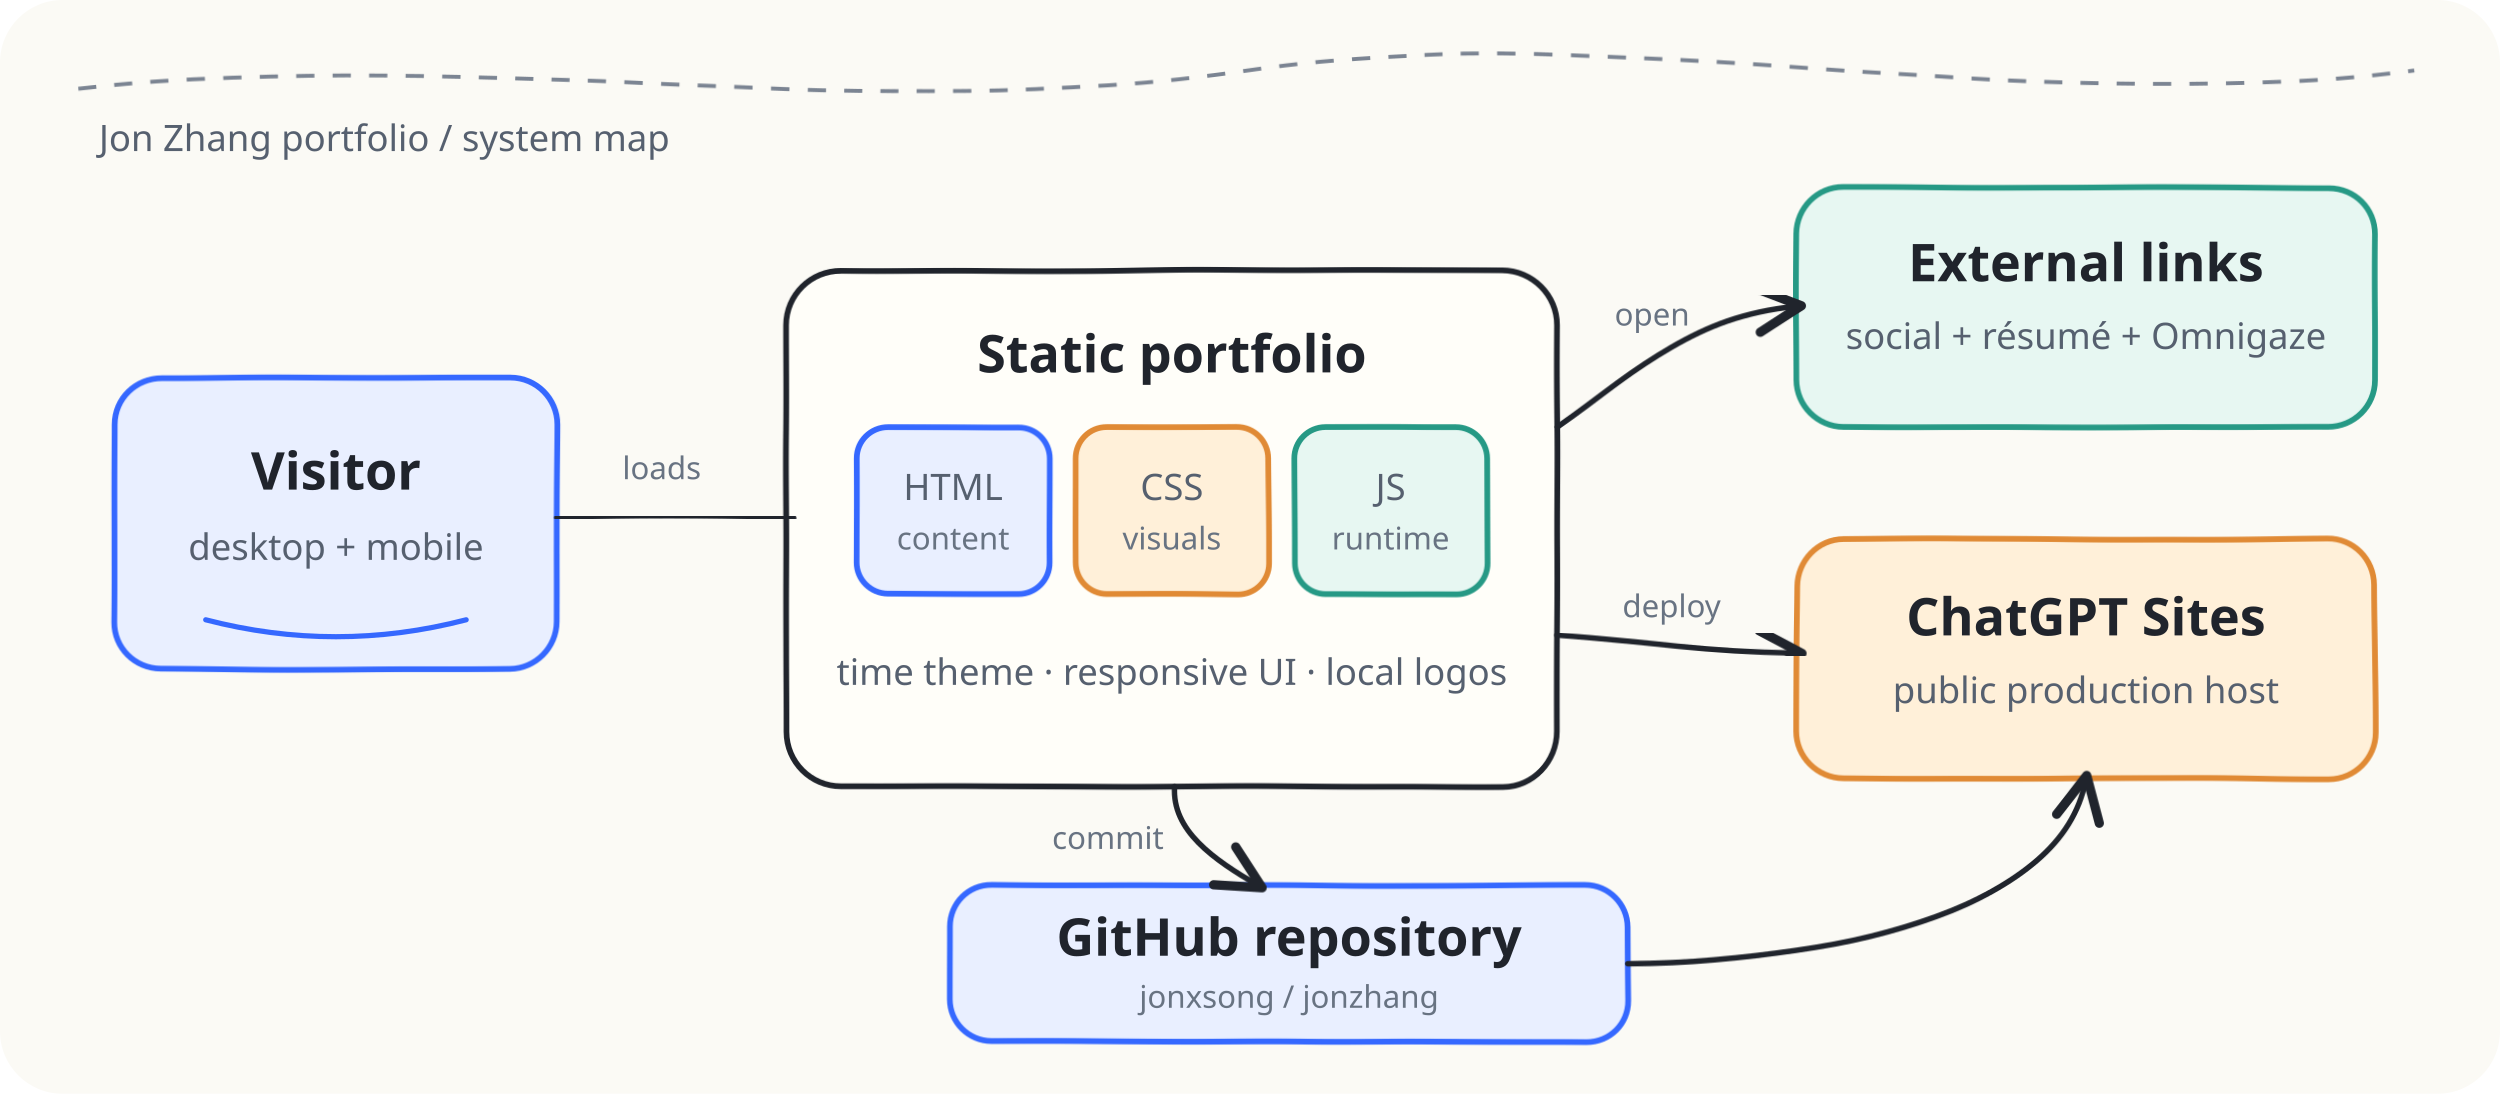
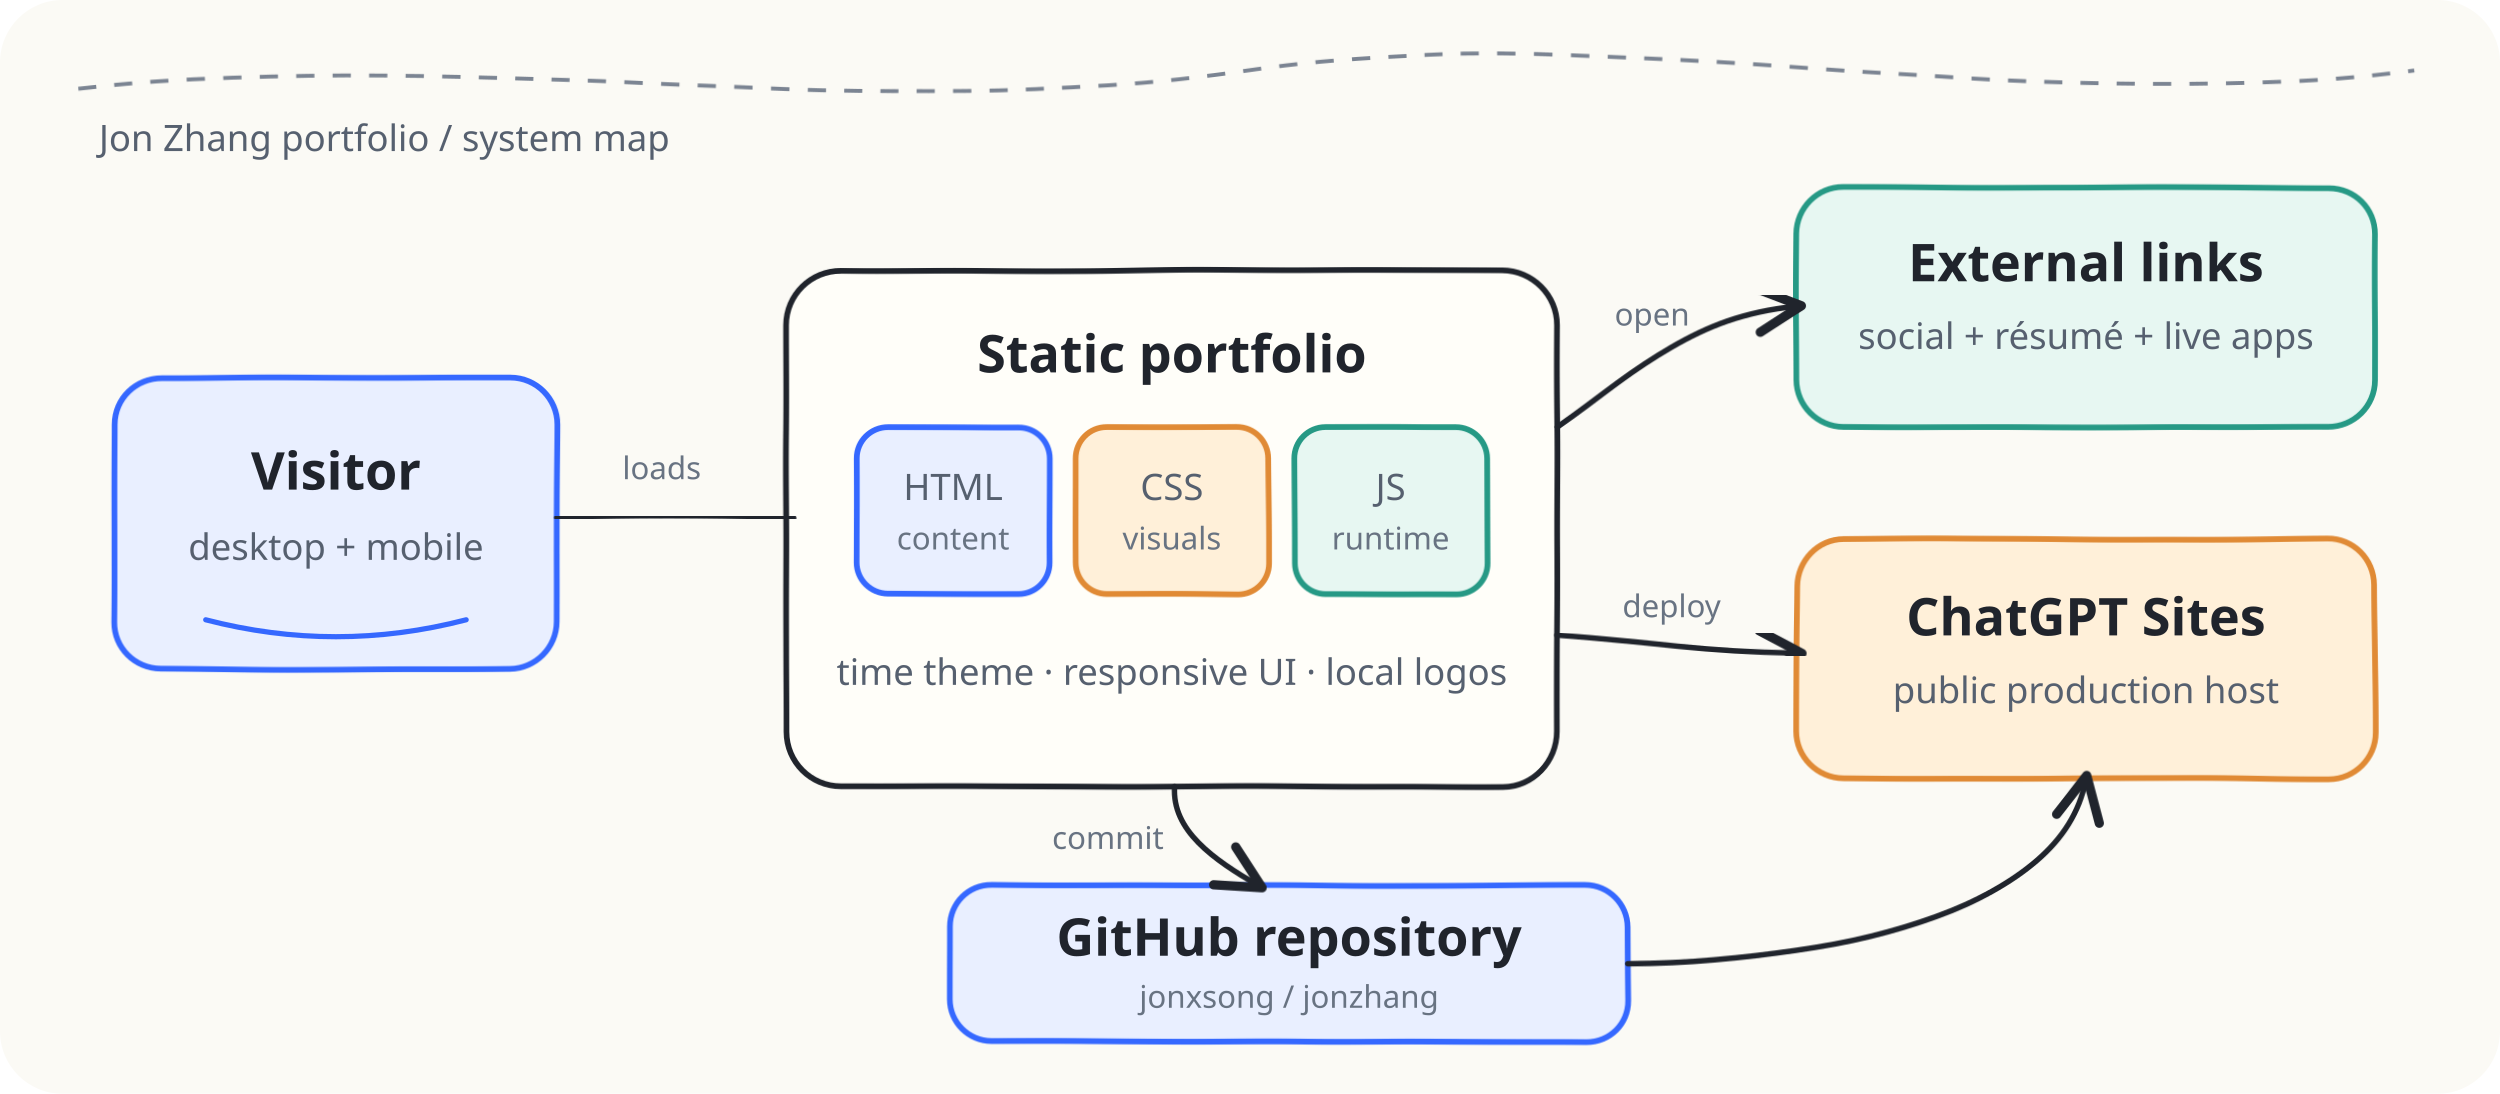
<svg xmlns="http://www.w3.org/2000/svg" viewBox="0 0 960 420" role="img" aria-labelledby="title desc">
  <defs>
    <filter id="rough" x="-10%" y="-10%" width="120%" height="120%">
      <feTurbulence type="fractalNoise" baseFrequency="0.012" numOctaves="2" seed="7" result="noise" />
      <feDisplacementMap in="SourceGraphic" in2="noise" scale="1.25" />
    </filter>
    <marker id="arrow" markerWidth="10" markerHeight="10" refX="8" refY="5" orient="auto" markerUnits="strokeWidth">
      <path d="M1 1 9 5 1 9" fill="none" stroke="#20242c" stroke-width="1.7" stroke-linecap="round" stroke-linejoin="round" />
    </marker>
    <style>
      .box{fill:#fffef9;stroke:#20242c;stroke-width:2.2;filter:url(#rough)}
      .accent{fill:#e9efff;stroke:#3568ff}.warm{fill:#fff0d9;stroke:#e08a35}.mint{fill:#e7f7f2;stroke:#269985}
      .line{fill:none;stroke:#20242c;stroke-width:2.1;stroke-linecap:round;stroke-linejoin:round;marker-end:url(#arrow);filter:url(#rough)}
      .dash{fill:none;stroke:#7b8492;stroke-width:1.5;stroke-dasharray:7 7;filter:url(#rough)}
      text{font-family:"Comic Sans MS","Segoe Print",sans-serif;fill:#20242c}.label{font-size:20px;font-weight:700}.small{font-size:14px;fill:#56606f}.tiny{font-size:12px;fill:#687382}
    </style>
  </defs>
  <rect width="960" height="420" rx="24" fill="#fbfaf5" />
  <path class="dash" d="M30 34 C190 18 333 48 480 27 S769 46 927 27" />
  <text x="38" y="58" class="small">Jon Zhang portfolio / system map</text>
  <rect class="box accent" x="44" y="145" width="170" height="112" rx="18" />
  <text x="129" y="188" text-anchor="middle" class="label">Visitor</text>
  <text x="129" y="215" text-anchor="middle" class="small">desktop + mobile</text>
  <path d="M79 238q50 13 100 0" fill="none" stroke="#3568ff" stroke-width="2" stroke-linecap="round" />
  <rect class="box" x="302" y="104" width="296" height="198" rx="21" />
  <text x="450" y="143" text-anchor="middle" class="label">Static portfolio</text>
  <rect class="box accent" x="329" y="164" width="74" height="64" rx="12" />
  <rect class="box warm" x="413" y="164" width="74" height="64" rx="12" />
  <rect class="box mint" x="497" y="164" width="74" height="64" rx="12" />
  <text x="366" y="192" text-anchor="middle" class="small">HTML</text>
  <text x="450" y="192" text-anchor="middle" class="small">CSS</text>
  <text x="534" y="192" text-anchor="middle" class="small">JS</text>
  <text x="366" y="211" text-anchor="middle" class="tiny">content</text>
  <text x="450" y="211" text-anchor="middle" class="tiny">visuals</text>
  <text x="534" y="211" text-anchor="middle" class="tiny">runtime</text>
  <text x="450" y="263" text-anchor="middle" class="small">time theme · responsive UI · local logos</text>
  <rect class="box mint" x="690" y="72" width="222" height="92" rx="18" />
  <text x="801" y="108" text-anchor="middle" class="label">External links</text>
-   <text x="801" y="134" text-anchor="middle" class="small">social + résumé + Omnigaze</text>
+   <text x="801" y="134" text-anchor="middle" class="small">social + résumé + live apps</text>
  <rect class="box warm" x="690" y="207" width="222" height="92" rx="18" />
  <text x="801" y="244" text-anchor="middle" class="label">ChatGPT Sites</text>
  <text x="801" y="270" text-anchor="middle" class="small">public production host</text>
  <rect class="box accent" x="365" y="340" width="260" height="60" rx="16" />
  <text x="495" y="367" text-anchor="middle" class="label">GitHub repository</text>
  <text x="495" y="387" text-anchor="middle" class="tiny">jonxsong / jonzhang</text>
  <path class="line" d="M214 199 C247 198 266 198 302 199" />
  <path class="line" d="M598 164 C633 140 650 122 690 118" />
  <path class="line" d="M598 244 C635 247 654 250 690 251" />
  <path class="line" d="M451 302 C450 319 466 330 483 340" />
  <path class="line" d="M625 370 C716 368 791 347 801 300" />
  <text x="239" y="184" class="tiny">loads</text>
  <text x="620" y="125" class="tiny">open</text>
  <text x="623" y="237" class="tiny">deploy</text>
  <text x="404" y="326" class="tiny">commit</text>
</svg>
